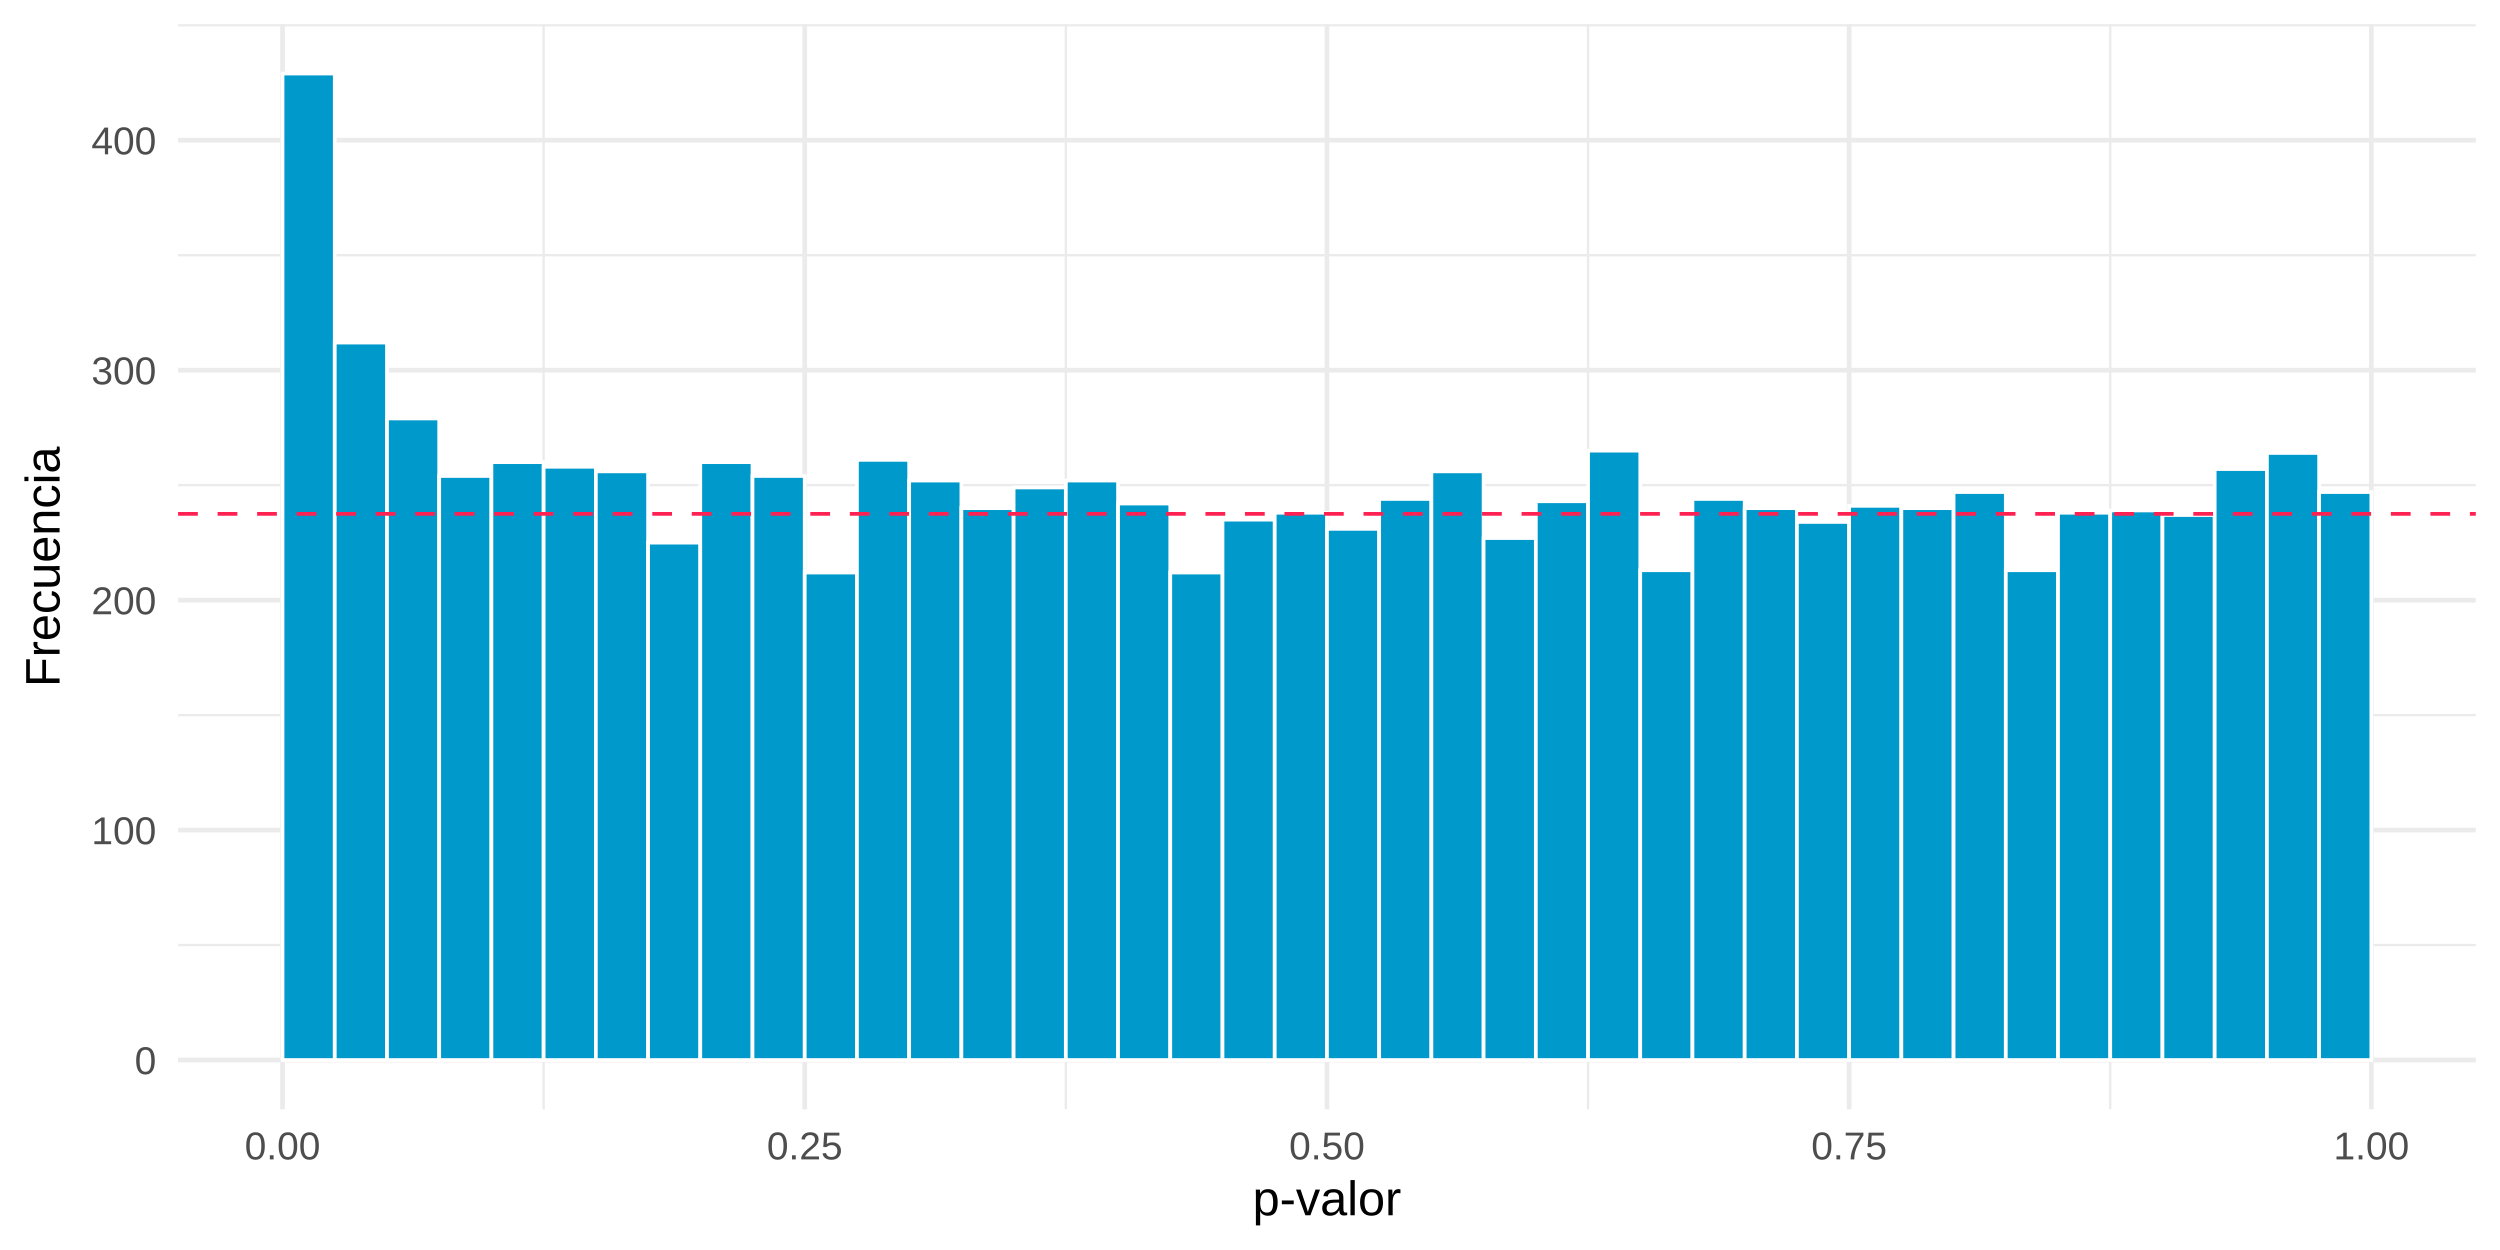
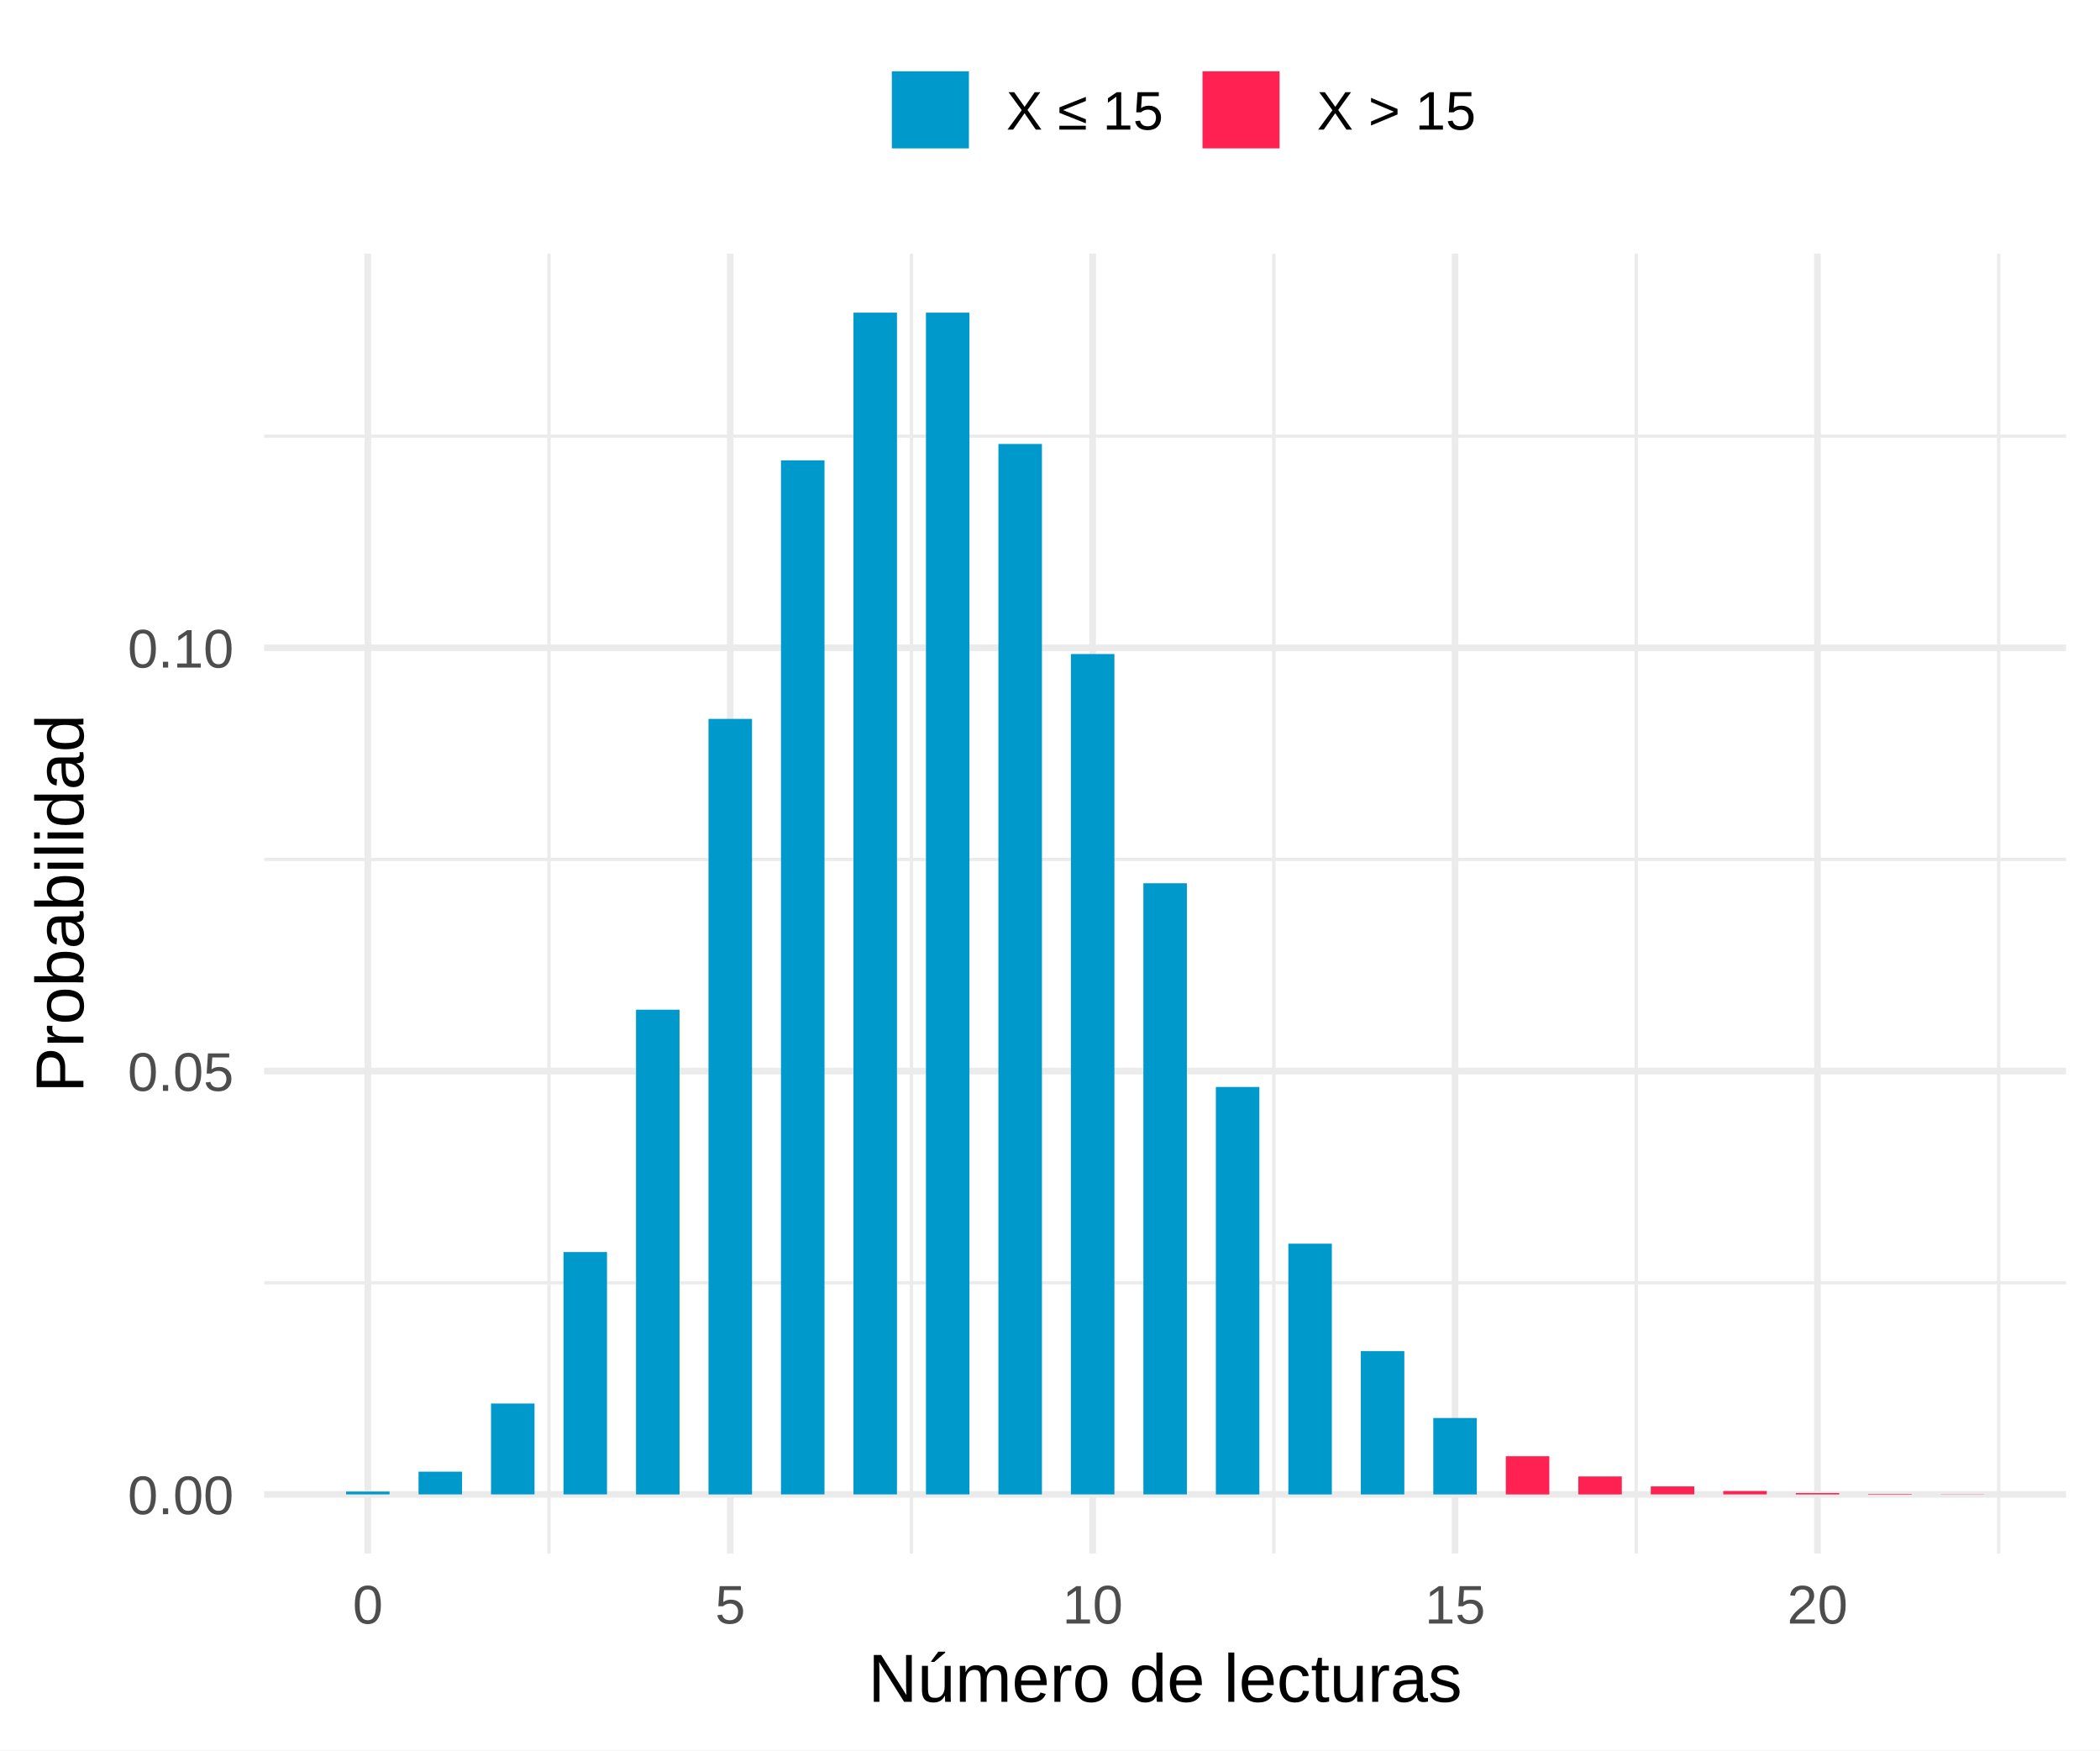
- <svg xmlns="http://www.w3.org/2000/svg" class="svglite" width="720.00pt" height="360.00pt" viewBox="0 0 720.00 360.00">
+ <svg xmlns="http://www.w3.org/2000/svg" class="svglite" width="432.00pt" height="360.00pt" viewBox="0 0 432.00 360.00">
  <defs>
    <style type="text/css">
    .svglite line, .svglite polyline, .svglite polygon, .svglite path, .svglite rect, .svglite circle {
      fill: none;
      stroke: #000000;
      stroke-linecap: round;
      stroke-linejoin: round;
      stroke-miterlimit: 10.00;
    }
    .svglite text {
      white-space: pre;
    }
  </style>
  </defs>
  <rect width="100%" height="100%" style="stroke: none; fill: #FFFFFF;" />
  <defs>
-     <clipPath id="cpMC4wMHw3MjAuMDB8MC4wMHwzNjAuMDA=">
-       <rect x="0.00" y="0.00" width="720.00" height="360.00" />
+     <clipPath id="cpMC4wMHw0MzIuMDB8MC4wMHwzNjAuMDA=">
+       <rect x="0.00" y="0.00" width="432.00" height="360.00" />
    </clipPath>
  </defs>
-   <g clip-path="url(#cpMC4wMHw3MjAuMDB8MC4wMHwzNjAuMDA=)">
+   <g clip-path="url(#cpMC4wMHw0MzIuMDB8MC4wMHwzNjAuMDA=)">
</g>
  <defs>
-     <clipPath id="cpNTEuMjl8NzEzLjAzfDYuOTd8MzE5LjUw">
-       <rect x="51.29" y="6.97" width="661.74" height="312.52" />
+     <clipPath id="cpNTQuMzR8NDI1LjAzfDUyLjE1fDMxOS41MA==">
+       <rect x="54.34" y="52.15" width="370.68" height="267.35" />
    </clipPath>
  </defs>
-   <g clip-path="url(#cpNTEuMjl8NzEzLjAzfDYuOTd8MzE5LjUw)">
-     <polyline points="51.29,272.18 713.03,272.18 " style="stroke-width: 0.68; stroke: #EBEBEB; stroke-linecap: butt;" />
-     <polyline points="51.29,205.95 713.03,205.95 " style="stroke-width: 0.68; stroke: #EBEBEB; stroke-linecap: butt;" />
-     <polyline points="51.29,139.72 713.03,139.72 " style="stroke-width: 0.68; stroke: #EBEBEB; stroke-linecap: butt;" />
-     <polyline points="51.29,73.50 713.03,73.50 " style="stroke-width: 0.68; stroke: #EBEBEB; stroke-linecap: butt;" />
-     <polyline points="51.29,7.27 713.03,7.27 " style="stroke-width: 0.68; stroke: #EBEBEB; stroke-linecap: butt;" />
-     <polyline points="156.57,319.50 156.57,6.97 " style="stroke-width: 0.68; stroke: #EBEBEB; stroke-linecap: butt;" />
-     <polyline points="306.96,319.50 306.96,6.97 " style="stroke-width: 0.68; stroke: #EBEBEB; stroke-linecap: butt;" />
-     <polyline points="457.36,319.50 457.36,6.97 " style="stroke-width: 0.68; stroke: #EBEBEB; stroke-linecap: butt;" />
-     <polyline points="607.75,319.50 607.75,6.97 " style="stroke-width: 0.68; stroke: #EBEBEB; stroke-linecap: butt;" />
-     <polyline points="51.29,305.29 713.03,305.29 " style="stroke-width: 1.36; stroke: #EBEBEB; stroke-linecap: butt;" />
-     <polyline points="51.29,239.06 713.03,239.06 " style="stroke-width: 1.36; stroke: #EBEBEB; stroke-linecap: butt;" />
-     <polyline points="51.29,172.84 713.03,172.84 " style="stroke-width: 1.36; stroke: #EBEBEB; stroke-linecap: butt;" />
-     <polyline points="51.29,106.61 713.03,106.61 " style="stroke-width: 1.36; stroke: #EBEBEB; stroke-linecap: butt;" />
-     <polyline points="51.29,40.38 713.03,40.38 " style="stroke-width: 1.36; stroke: #EBEBEB; stroke-linecap: butt;" />
-     <polyline points="81.37,319.50 81.37,6.97 " style="stroke-width: 1.36; stroke: #EBEBEB; stroke-linecap: butt;" />
-     <polyline points="231.76,319.50 231.76,6.97 " style="stroke-width: 1.36; stroke: #EBEBEB; stroke-linecap: butt;" />
-     <polyline points="382.16,319.50 382.16,6.97 " style="stroke-width: 1.36; stroke: #EBEBEB; stroke-linecap: butt;" />
-     <polyline points="532.55,319.50 532.55,6.97 " style="stroke-width: 1.36; stroke: #EBEBEB; stroke-linecap: butt;" />
-     <polyline points="682.95,319.50 682.95,6.97 " style="stroke-width: 1.36; stroke: #EBEBEB; stroke-linecap: butt;" />
-     <rect x="81.37" y="21.18" width="15.04" height="284.11" style="stroke-width: 1.07; stroke: #FFFFFF; stroke-linecap: butt; stroke-linejoin: miter; fill: #0099CC;" />
-     <rect x="96.41" y="98.66" width="15.04" height="206.63" style="stroke-width: 1.07; stroke: #FFFFFF; stroke-linecap: butt; stroke-linejoin: miter; fill: #0099CC;" />
-     <rect x="111.45" y="120.52" width="15.04" height="184.77" style="stroke-width: 1.07; stroke: #FFFFFF; stroke-linecap: butt; stroke-linejoin: miter; fill: #0099CC;" />
-     <rect x="126.49" y="137.08" width="15.04" height="168.21" style="stroke-width: 1.07; stroke: #FFFFFF; stroke-linecap: butt; stroke-linejoin: miter; fill: #0099CC;" />
-     <rect x="141.53" y="133.10" width="15.04" height="172.19" style="stroke-width: 1.07; stroke: #FFFFFF; stroke-linecap: butt; stroke-linejoin: miter; fill: #0099CC;" />
-     <rect x="156.57" y="134.43" width="15.04" height="170.86" style="stroke-width: 1.07; stroke: #FFFFFF; stroke-linecap: butt; stroke-linejoin: miter; fill: #0099CC;" />
-     <rect x="171.61" y="135.75" width="15.04" height="169.54" style="stroke-width: 1.07; stroke: #FFFFFF; stroke-linecap: butt; stroke-linejoin: miter; fill: #0099CC;" />
-     <rect x="186.65" y="156.28" width="15.04" height="149.01" style="stroke-width: 1.07; stroke: #FFFFFF; stroke-linecap: butt; stroke-linejoin: miter; fill: #0099CC;" />
-     <rect x="201.68" y="133.10" width="15.04" height="172.19" style="stroke-width: 1.07; stroke: #FFFFFF; stroke-linecap: butt; stroke-linejoin: miter; fill: #0099CC;" />
-     <rect x="216.72" y="137.08" width="15.04" height="168.21" style="stroke-width: 1.07; stroke: #FFFFFF; stroke-linecap: butt; stroke-linejoin: miter; fill: #0099CC;" />
-     <rect x="231.76" y="164.89" width="15.04" height="140.40" style="stroke-width: 1.07; stroke: #FFFFFF; stroke-linecap: butt; stroke-linejoin: miter; fill: #0099CC;" />
-     <rect x="246.80" y="132.44" width="15.04" height="172.85" style="stroke-width: 1.07; stroke: #FFFFFF; stroke-linecap: butt; stroke-linejoin: miter; fill: #0099CC;" />
-     <rect x="261.84" y="138.40" width="15.04" height="166.89" style="stroke-width: 1.07; stroke: #FFFFFF; stroke-linecap: butt; stroke-linejoin: miter; fill: #0099CC;" />
-     <rect x="276.88" y="146.35" width="15.04" height="158.94" style="stroke-width: 1.07; stroke: #FFFFFF; stroke-linecap: butt; stroke-linejoin: miter; fill: #0099CC;" />
-     <rect x="291.92" y="140.39" width="15.04" height="164.90" style="stroke-width: 1.07; stroke: #FFFFFF; stroke-linecap: butt; stroke-linejoin: miter; fill: #0099CC;" />
-     <rect x="306.96" y="138.40" width="15.04" height="166.89" style="stroke-width: 1.07; stroke: #FFFFFF; stroke-linecap: butt; stroke-linejoin: miter; fill: #0099CC;" />
-     <rect x="322.00" y="145.02" width="15.04" height="160.27" style="stroke-width: 1.07; stroke: #FFFFFF; stroke-linecap: butt; stroke-linejoin: miter; fill: #0099CC;" />
-     <rect x="337.04" y="164.89" width="15.04" height="140.40" style="stroke-width: 1.07; stroke: #FFFFFF; stroke-linecap: butt; stroke-linejoin: miter; fill: #0099CC;" />
-     <rect x="352.08" y="149.66" width="15.04" height="155.63" style="stroke-width: 1.07; stroke: #FFFFFF; stroke-linecap: butt; stroke-linejoin: miter; fill: #0099CC;" />
-     <rect x="367.12" y="147.67" width="15.04" height="157.62" style="stroke-width: 1.07; stroke: #FFFFFF; stroke-linecap: butt; stroke-linejoin: miter; fill: #0099CC;" />
-     <rect x="382.16" y="152.31" width="15.04" height="152.98" style="stroke-width: 1.07; stroke: #FFFFFF; stroke-linecap: butt; stroke-linejoin: miter; fill: #0099CC;" />
-     <rect x="397.20" y="143.70" width="15.04" height="161.59" style="stroke-width: 1.07; stroke: #FFFFFF; stroke-linecap: butt; stroke-linejoin: miter; fill: #0099CC;" />
-     <rect x="412.24" y="135.75" width="15.04" height="169.54" style="stroke-width: 1.07; stroke: #FFFFFF; stroke-linecap: butt; stroke-linejoin: miter; fill: #0099CC;" />
-     <rect x="427.28" y="154.96" width="15.04" height="150.33" style="stroke-width: 1.07; stroke: #FFFFFF; stroke-linecap: butt; stroke-linejoin: miter; fill: #0099CC;" />
-     <rect x="442.32" y="144.36" width="15.04" height="160.93" style="stroke-width: 1.07; stroke: #FFFFFF; stroke-linecap: butt; stroke-linejoin: miter; fill: #0099CC;" />
-     <rect x="457.36" y="129.79" width="15.04" height="175.50" style="stroke-width: 1.07; stroke: #FFFFFF; stroke-linecap: butt; stroke-linejoin: miter; fill: #0099CC;" />
-     <rect x="472.39" y="164.23" width="15.04" height="141.06" style="stroke-width: 1.07; stroke: #FFFFFF; stroke-linecap: butt; stroke-linejoin: miter; fill: #0099CC;" />
-     <rect x="487.43" y="143.70" width="15.04" height="161.59" style="stroke-width: 1.07; stroke: #FFFFFF; stroke-linecap: butt; stroke-linejoin: miter; fill: #0099CC;" />
-     <rect x="502.47" y="146.35" width="15.04" height="158.94" style="stroke-width: 1.07; stroke: #FFFFFF; stroke-linecap: butt; stroke-linejoin: miter; fill: #0099CC;" />
-     <rect x="517.51" y="150.32" width="15.04" height="154.97" style="stroke-width: 1.07; stroke: #FFFFFF; stroke-linecap: butt; stroke-linejoin: miter; fill: #0099CC;" />
-     <rect x="532.55" y="145.68" width="15.04" height="159.61" style="stroke-width: 1.07; stroke: #FFFFFF; stroke-linecap: butt; stroke-linejoin: miter; fill: #0099CC;" />
-     <rect x="547.59" y="146.35" width="15.04" height="158.94" style="stroke-width: 1.07; stroke: #FFFFFF; stroke-linecap: butt; stroke-linejoin: miter; fill: #0099CC;" />
-     <rect x="562.63" y="141.71" width="15.04" height="163.58" style="stroke-width: 1.07; stroke: #FFFFFF; stroke-linecap: butt; stroke-linejoin: miter; fill: #0099CC;" />
-     <rect x="577.67" y="164.23" width="15.04" height="141.06" style="stroke-width: 1.07; stroke: #FFFFFF; stroke-linecap: butt; stroke-linejoin: miter; fill: #0099CC;" />
-     <rect x="592.71" y="147.67" width="15.04" height="157.62" style="stroke-width: 1.07; stroke: #FFFFFF; stroke-linecap: butt; stroke-linejoin: miter; fill: #0099CC;" />
-     <rect x="607.75" y="147.01" width="15.04" height="158.28" style="stroke-width: 1.07; stroke: #FFFFFF; stroke-linecap: butt; stroke-linejoin: miter; fill: #0099CC;" />
-     <rect x="622.79" y="148.33" width="15.04" height="156.96" style="stroke-width: 1.07; stroke: #FFFFFF; stroke-linecap: butt; stroke-linejoin: miter; fill: #0099CC;" />
-     <rect x="637.83" y="135.09" width="15.04" height="170.20" style="stroke-width: 1.07; stroke: #FFFFFF; stroke-linecap: butt; stroke-linejoin: miter; fill: #0099CC;" />
-     <rect x="652.87" y="130.45" width="15.04" height="174.84" style="stroke-width: 1.07; stroke: #FFFFFF; stroke-linecap: butt; stroke-linejoin: miter; fill: #0099CC;" />
-     <rect x="667.91" y="141.71" width="15.04" height="163.58" style="stroke-width: 1.07; stroke: #FFFFFF; stroke-linecap: butt; stroke-linejoin: miter; fill: #0099CC;" />
-     <line x1="51.29" y1="148.00" x2="713.03" y2="148.00" style="stroke-width: 1.07; stroke: #FF2152; stroke-dasharray: 5.69,5.69; stroke-linecap: butt;" />
+   <g clip-path="url(#cpNTQuMzR8NDI1LjAzfDUyLjE1fDMxOS41MA==)">
+     <polyline points="54.34,263.81 425.03,263.81 " style="stroke-width: 0.68; stroke: #EBEBEB; stroke-linecap: butt;" />
+     <polyline points="54.34,176.76 425.03,176.76 " style="stroke-width: 0.68; stroke: #EBEBEB; stroke-linecap: butt;" />
+     <polyline points="54.34,89.70 425.03,89.70 " style="stroke-width: 0.68; stroke: #EBEBEB; stroke-linecap: butt;" />
+     <polyline points="112.94,319.50 112.94,52.15 " style="stroke-width: 0.68; stroke: #EBEBEB; stroke-linecap: butt;" />
+     <polyline points="187.50,319.50 187.50,52.15 " style="stroke-width: 0.68; stroke: #EBEBEB; stroke-linecap: butt;" />
+     <polyline points="262.05,319.50 262.05,52.15 " style="stroke-width: 0.68; stroke: #EBEBEB; stroke-linecap: butt;" />
+     <polyline points="336.60,319.50 336.60,52.15 " style="stroke-width: 0.68; stroke: #EBEBEB; stroke-linecap: butt;" />
+     <polyline points="411.16,319.50 411.16,52.15 " style="stroke-width: 0.68; stroke: #EBEBEB; stroke-linecap: butt;" />
+     <polyline points="54.34,307.34 425.03,307.34 " style="stroke-width: 1.36; stroke: #EBEBEB; stroke-linecap: butt;" />
+     <polyline points="54.34,220.29 425.03,220.29 " style="stroke-width: 1.36; stroke: #EBEBEB; stroke-linecap: butt;" />
+     <polyline points="54.34,133.23 425.03,133.23 " style="stroke-width: 1.36; stroke: #EBEBEB; stroke-linecap: butt;" />
+     <polyline points="75.67,319.50 75.67,52.15 " style="stroke-width: 1.36; stroke: #EBEBEB; stroke-linecap: butt;" />
+     <polyline points="150.22,319.50 150.22,52.15 " style="stroke-width: 1.36; stroke: #EBEBEB; stroke-linecap: butt;" />
+     <polyline points="224.77,319.50 224.77,52.15 " style="stroke-width: 1.36; stroke: #EBEBEB; stroke-linecap: butt;" />
+     <polyline points="299.33,319.50 299.33,52.15 " style="stroke-width: 1.36; stroke: #EBEBEB; stroke-linecap: butt;" />
+     <polyline points="373.88,319.50 373.88,52.15 " style="stroke-width: 1.36; stroke: #EBEBEB; stroke-linecap: butt;" />
+     <rect x="71.19" y="306.76" width="8.95" height="0.58" style="stroke-width: 1.07; stroke: none; stroke-linecap: butt; stroke-linejoin: miter; fill: #0099CC;" />
+     <rect x="86.10" y="302.67" width="8.95" height="4.67" style="stroke-width: 1.07; stroke: none; stroke-linecap: butt; stroke-linejoin: miter; fill: #0099CC;" />
+     <rect x="101.01" y="288.65" width="8.95" height="18.69" style="stroke-width: 1.07; stroke: none; stroke-linecap: butt; stroke-linejoin: miter; fill: #0099CC;" />
+     <rect x="115.92" y="257.50" width="8.95" height="49.84" style="stroke-width: 1.07; stroke: none; stroke-linecap: butt; stroke-linejoin: miter; fill: #0099CC;" />
+     <rect x="130.84" y="207.66" width="8.95" height="99.69" style="stroke-width: 1.07; stroke: none; stroke-linecap: butt; stroke-linejoin: miter; fill: #0099CC;" />
+     <rect x="145.75" y="147.85" width="8.95" height="159.50" style="stroke-width: 1.07; stroke: none; stroke-linecap: butt; stroke-linejoin: miter; fill: #0099CC;" />
+     <rect x="160.66" y="94.68" width="8.95" height="212.66" style="stroke-width: 1.07; stroke: none; stroke-linecap: butt; stroke-linejoin: miter; fill: #0099CC;" />
+     <rect x="175.57" y="64.30" width="8.95" height="243.04" style="stroke-width: 1.07; stroke: none; stroke-linecap: butt; stroke-linejoin: miter; fill: #0099CC;" />
+     <rect x="190.48" y="64.30" width="8.95" height="243.04" style="stroke-width: 1.07; stroke: none; stroke-linecap: butt; stroke-linejoin: miter; fill: #0099CC;" />
+     <rect x="205.39" y="91.31" width="8.95" height="216.04" style="stroke-width: 1.07; stroke: none; stroke-linecap: butt; stroke-linejoin: miter; fill: #0099CC;" />
+     <rect x="220.30" y="134.51" width="8.95" height="172.83" style="stroke-width: 1.07; stroke: none; stroke-linecap: butt; stroke-linejoin: miter; fill: #0099CC;" />
+     <rect x="235.21" y="181.65" width="8.95" height="125.69" style="stroke-width: 1.07; stroke: none; stroke-linecap: butt; stroke-linejoin: miter; fill: #0099CC;" />
+     <rect x="250.12" y="223.55" width="8.95" height="83.80" style="stroke-width: 1.07; stroke: none; stroke-linecap: butt; stroke-linejoin: miter; fill: #0099CC;" />
+     <rect x="265.03" y="255.78" width="8.95" height="51.57" style="stroke-width: 1.07; stroke: none; stroke-linecap: butt; stroke-linejoin: miter; fill: #0099CC;" />
+     <rect x="279.94" y="277.88" width="8.95" height="29.47" style="stroke-width: 1.07; stroke: none; stroke-linecap: butt; stroke-linejoin: miter; fill: #0099CC;" />
+     <rect x="294.85" y="291.63" width="8.95" height="15.72" style="stroke-width: 1.07; stroke: none; stroke-linecap: butt; stroke-linejoin: miter; fill: #0099CC;" />
+     <rect x="309.77" y="299.49" width="8.95" height="7.86" style="stroke-width: 1.07; stroke: none; stroke-linecap: butt; stroke-linejoin: miter; fill: #FF2152;" />
+     <rect x="324.68" y="303.65" width="8.95" height="3.70" style="stroke-width: 1.07; stroke: none; stroke-linecap: butt; stroke-linejoin: miter; fill: #FF2152;" />
+     <rect x="339.59" y="305.70" width="8.95" height="1.64" style="stroke-width: 1.07; stroke: none; stroke-linecap: butt; stroke-linejoin: miter; fill: #FF2152;" />
+     <rect x="354.50" y="306.65" width="8.95" height="0.69" style="stroke-width: 1.07; stroke: none; stroke-linecap: butt; stroke-linejoin: miter; fill: #FF2152;" />
+     <rect x="369.41" y="307.07" width="8.95" height="0.28" style="stroke-width: 1.07; stroke: none; stroke-linecap: butt; stroke-linejoin: miter; fill: #FF2152;" />
+     <rect x="384.32" y="307.24" width="8.95" height="0.11" style="stroke-width: 1.07; stroke: none; stroke-linecap: butt; stroke-linejoin: miter; fill: #FF2152;" />
+     <rect x="399.23" y="307.31" width="8.95" height="0.038" style="stroke-width: 1.07; stroke: none; stroke-linecap: butt; stroke-linejoin: miter; fill: #FF2152;" />
  </g>
-   <g clip-path="url(#cpMC4wMHw3MjAuMDB8MC4wMHwzNjAuMDA=)">
-     <text x="45.01" y="309.36" text-anchor="end" style="font-size: 11.20px;fill: #4D4D4D; font-family: &quot;Liberation Sans&quot;;" textLength="7.06px" lengthAdjust="spacingAndGlyphs">0</text>
-     <text x="45.01" y="243.13" text-anchor="end" style="font-size: 11.20px;fill: #4D4D4D; font-family: &quot;Liberation Sans&quot;;" textLength="18.66px" lengthAdjust="spacingAndGlyphs">100</text>
-     <text x="45.01" y="176.91" text-anchor="end" style="font-size: 11.20px;fill: #4D4D4D; font-family: &quot;Liberation Sans&quot;;" textLength="20.94px" lengthAdjust="spacingAndGlyphs">200</text>
-     <text x="45.01" y="110.68" text-anchor="end" style="font-size: 11.20px;fill: #4D4D4D; font-family: &quot;Liberation Sans&quot;;" textLength="21.02px" lengthAdjust="spacingAndGlyphs">300</text>
-     <text x="45.01" y="44.45" text-anchor="end" style="font-size: 11.20px;fill: #4D4D4D; font-family: &quot;Liberation Sans&quot;;" textLength="21.34px" lengthAdjust="spacingAndGlyphs">400</text>
-     <text x="81.37" y="333.91" text-anchor="middle" style="font-size: 11.20px;fill: #4D4D4D; font-family: &quot;Liberation Sans&quot;;" textLength="24.39px" lengthAdjust="spacingAndGlyphs">0.00</text>
-     <text x="231.76" y="333.91" text-anchor="middle" style="font-size: 11.20px;fill: #4D4D4D; font-family: &quot;Liberation Sans&quot;;" textLength="23.91px" lengthAdjust="spacingAndGlyphs">0.25</text>
-     <text x="382.16" y="333.91" text-anchor="middle" style="font-size: 11.20px;fill: #4D4D4D; font-family: &quot;Liberation Sans&quot;;" textLength="24.14px" lengthAdjust="spacingAndGlyphs">0.50</text>
-     <text x="532.55" y="333.91" text-anchor="middle" style="font-size: 11.20px;fill: #4D4D4D; font-family: &quot;Liberation Sans&quot;;" textLength="23.41px" lengthAdjust="spacingAndGlyphs">0.75</text>
-     <text x="682.95" y="333.91" text-anchor="middle" style="font-size: 11.20px;fill: #4D4D4D; font-family: &quot;Liberation Sans&quot;;" textLength="21.89px" lengthAdjust="spacingAndGlyphs">1.00</text>
-     <text x="382.16" y="350.00" text-anchor="middle" style="font-size: 14.00px; font-family: &quot;Liberation Sans&quot;;" textLength="47.80px" lengthAdjust="spacingAndGlyphs">p-valor</text>
-     <text transform="translate(17.16,163.23) rotate(-90)" text-anchor="middle" style="font-size: 14.00px; font-family: &quot;Liberation Sans&quot;;" textLength="73.67px" lengthAdjust="spacingAndGlyphs">Frecuencia</text>
+   <g clip-path="url(#cpMC4wMHw0MzIuMDB8MC4wMHwzNjAuMDA=)">
+     <text x="48.07" y="311.41" text-anchor="end" style="font-size: 11.20px;fill: #4D4D4D; font-family: &quot;Liberation Sans&quot;;" textLength="24.39px" lengthAdjust="spacingAndGlyphs">0.00</text>
+     <text x="48.07" y="224.35" text-anchor="end" style="font-size: 11.20px;fill: #4D4D4D; font-family: &quot;Liberation Sans&quot;;" textLength="24.14px" lengthAdjust="spacingAndGlyphs">0.05</text>
+     <text x="48.07" y="137.30" text-anchor="end" style="font-size: 11.20px;fill: #4D4D4D; font-family: &quot;Liberation Sans&quot;;" textLength="21.89px" lengthAdjust="spacingAndGlyphs">0.10</text>
+     <text x="75.67" y="333.91" text-anchor="middle" style="font-size: 11.20px;fill: #4D4D4D; font-family: &quot;Liberation Sans&quot;;" textLength="7.06px" lengthAdjust="spacingAndGlyphs">0</text>
+     <text x="150.22" y="333.91" text-anchor="middle" style="font-size: 11.20px;fill: #4D4D4D; font-family: &quot;Liberation Sans&quot;;" textLength="6.80px" lengthAdjust="spacingAndGlyphs">5</text>
+     <text x="224.77" y="333.91" text-anchor="middle" style="font-size: 11.20px;fill: #4D4D4D; font-family: &quot;Liberation Sans&quot;;" textLength="11.61px" lengthAdjust="spacingAndGlyphs">10</text>
+     <text x="299.33" y="333.91" text-anchor="middle" style="font-size: 11.20px;fill: #4D4D4D; font-family: &quot;Liberation Sans&quot;;" textLength="11.35px" lengthAdjust="spacingAndGlyphs">15</text>
+     <text x="373.88" y="333.91" text-anchor="middle" style="font-size: 11.20px;fill: #4D4D4D; font-family: &quot;Liberation Sans&quot;;" textLength="13.88px" lengthAdjust="spacingAndGlyphs">20</text>
+     <text x="239.68" y="350.00" text-anchor="middle" style="font-size: 14.00px; font-family: &quot;Liberation Sans&quot;;" textLength="130.47px" lengthAdjust="spacingAndGlyphs">Número de lecturas</text>
+     <text transform="translate(17.16,185.82) rotate(-90)" text-anchor="middle" style="font-size: 14.00px; font-family: &quot;Liberation Sans&quot;;" textLength="82.81px" lengthAdjust="spacingAndGlyphs">Probabilidad</text>
+     <rect x="183.46" y="14.66" width="15.86" height="15.86" style="stroke-width: 1.07; stroke: none; stroke-linecap: butt; stroke-linejoin: miter; fill: #0099CC;" />
+     <rect x="247.37" y="14.66" width="15.86" height="15.86" style="stroke-width: 1.07; stroke: none; stroke-linecap: butt; stroke-linejoin: miter; fill: #FF2152;" />
+     <text x="207.00" y="26.66" style="font-size: 11.20px; font-family: &quot;Liberation Sans&quot;;" textLength="32.68px" lengthAdjust="spacingAndGlyphs">X ≤ 15</text>
+     <text x="270.91" y="26.66" style="font-size: 11.20px; font-family: &quot;Liberation Sans&quot;;" textLength="32.68px" lengthAdjust="spacingAndGlyphs">X &gt; 15</text>
  </g>
</svg>
